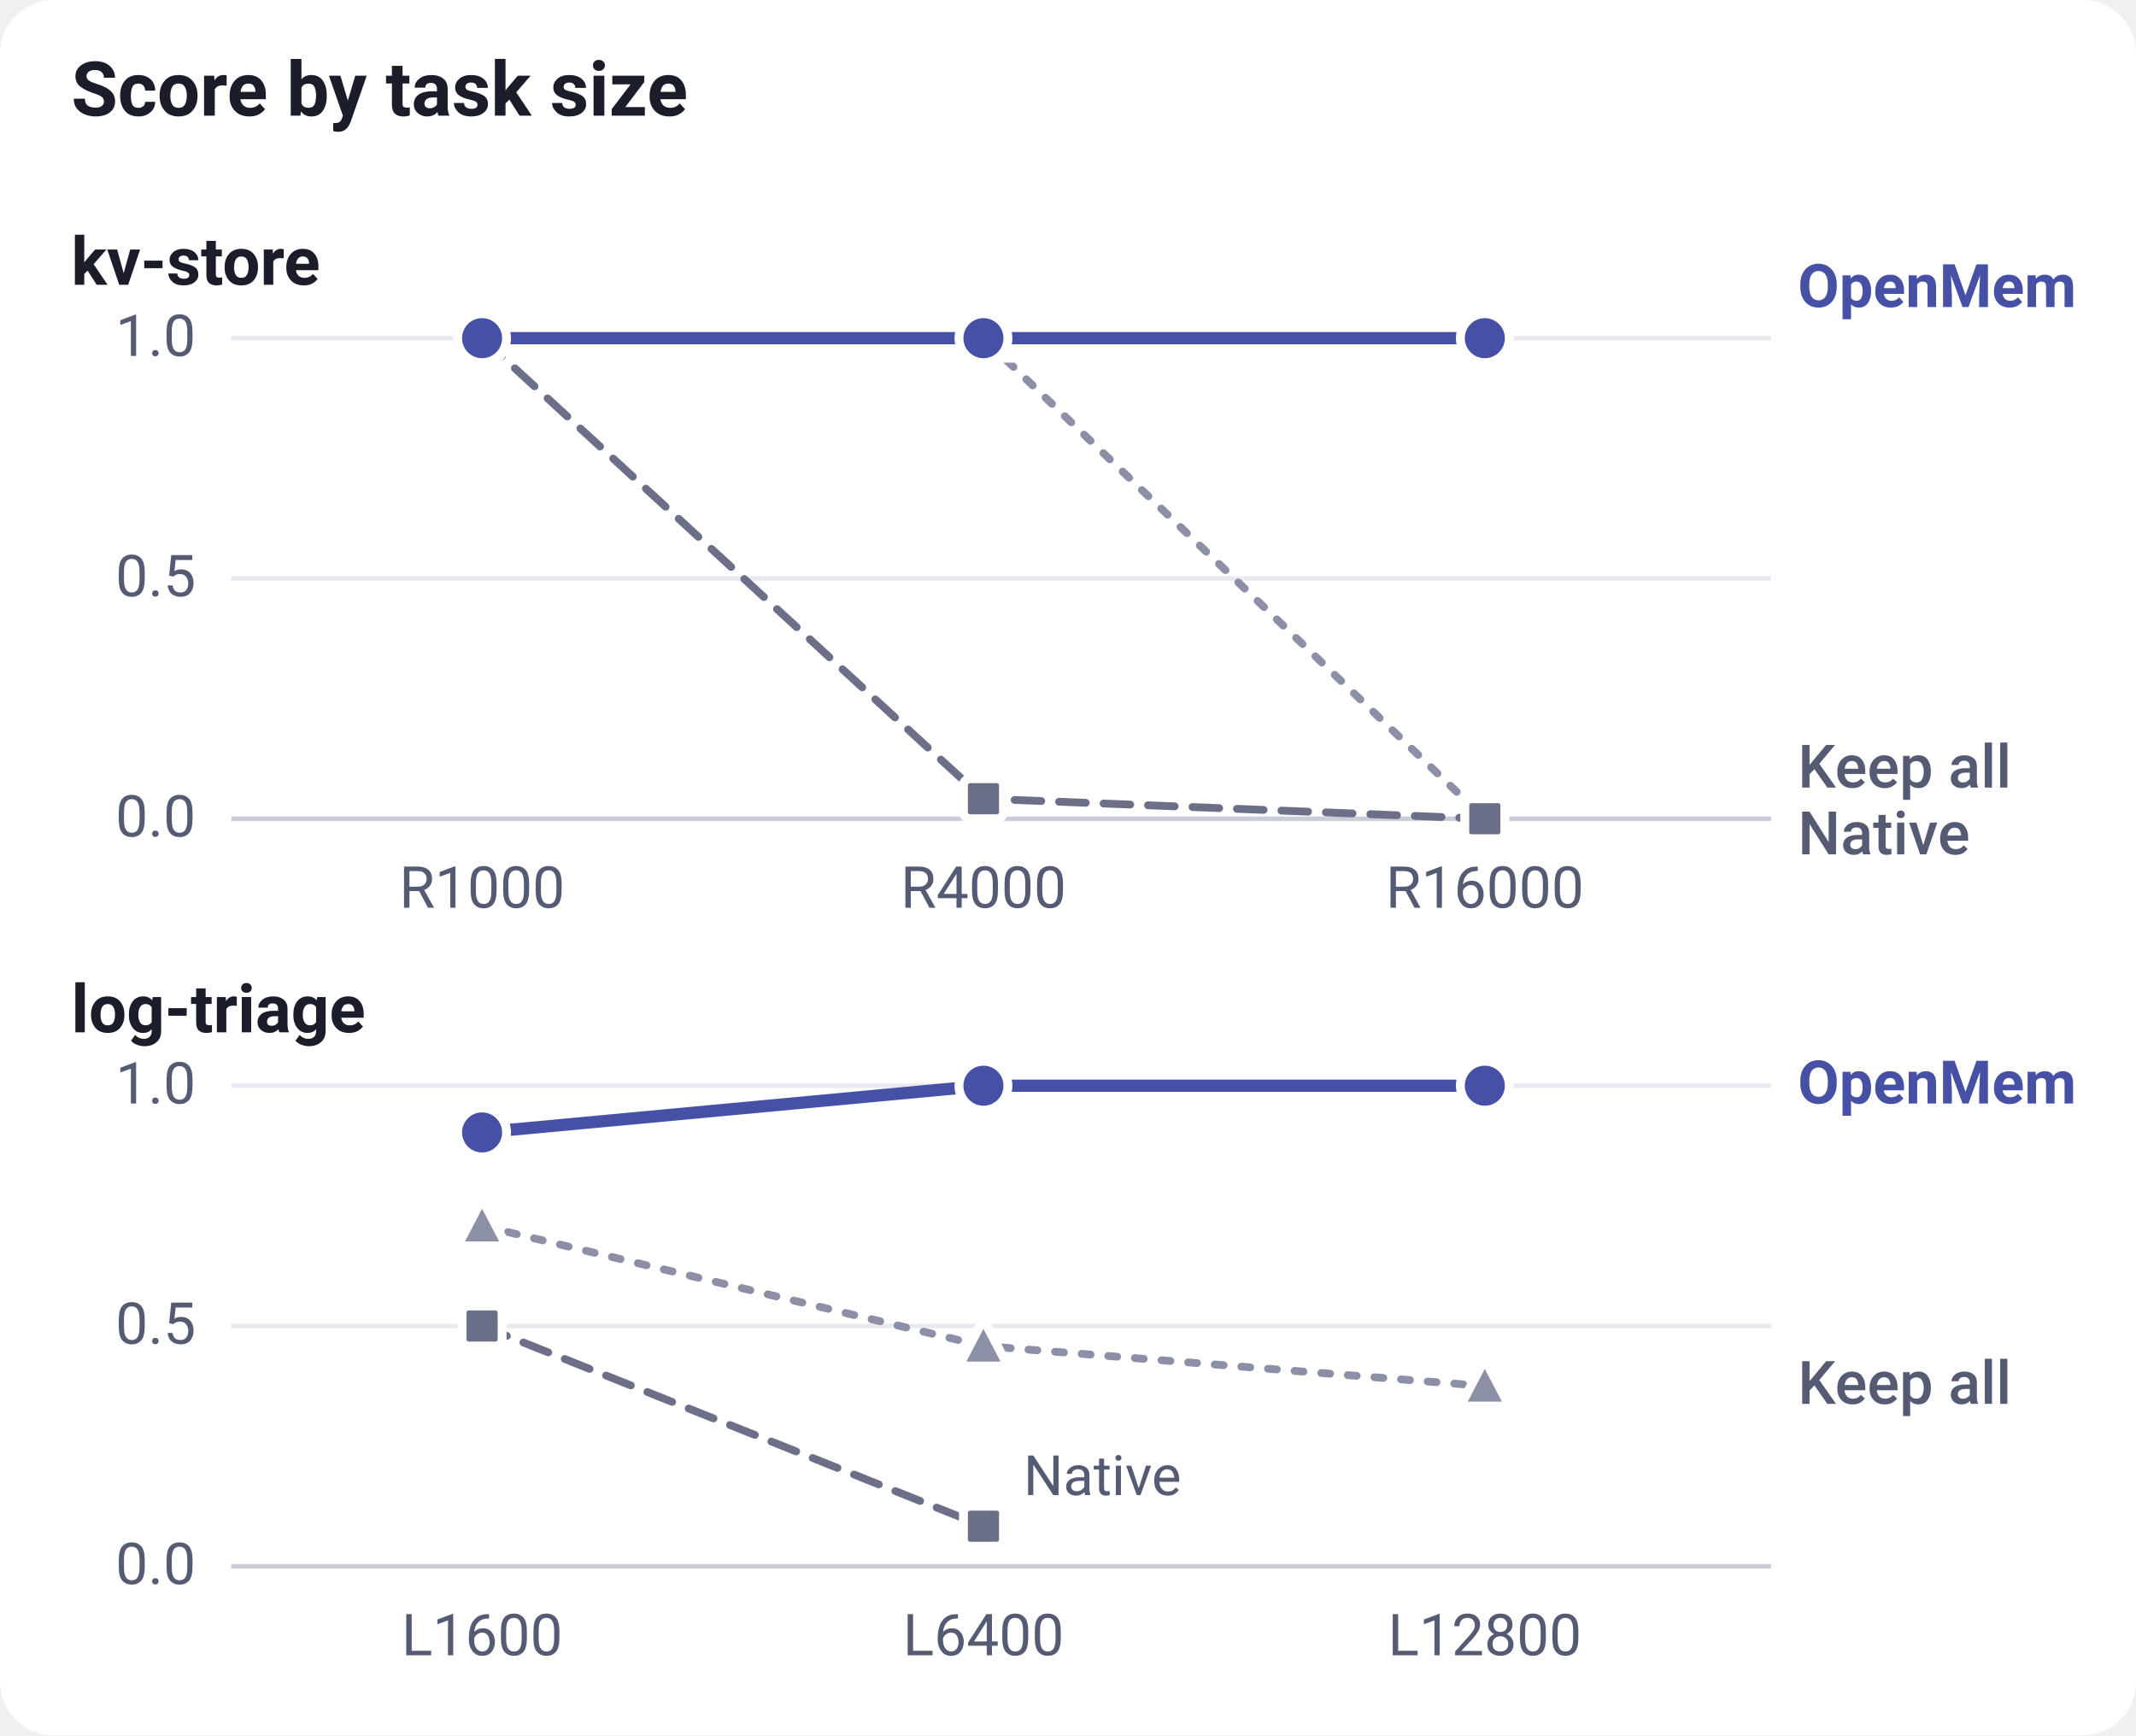
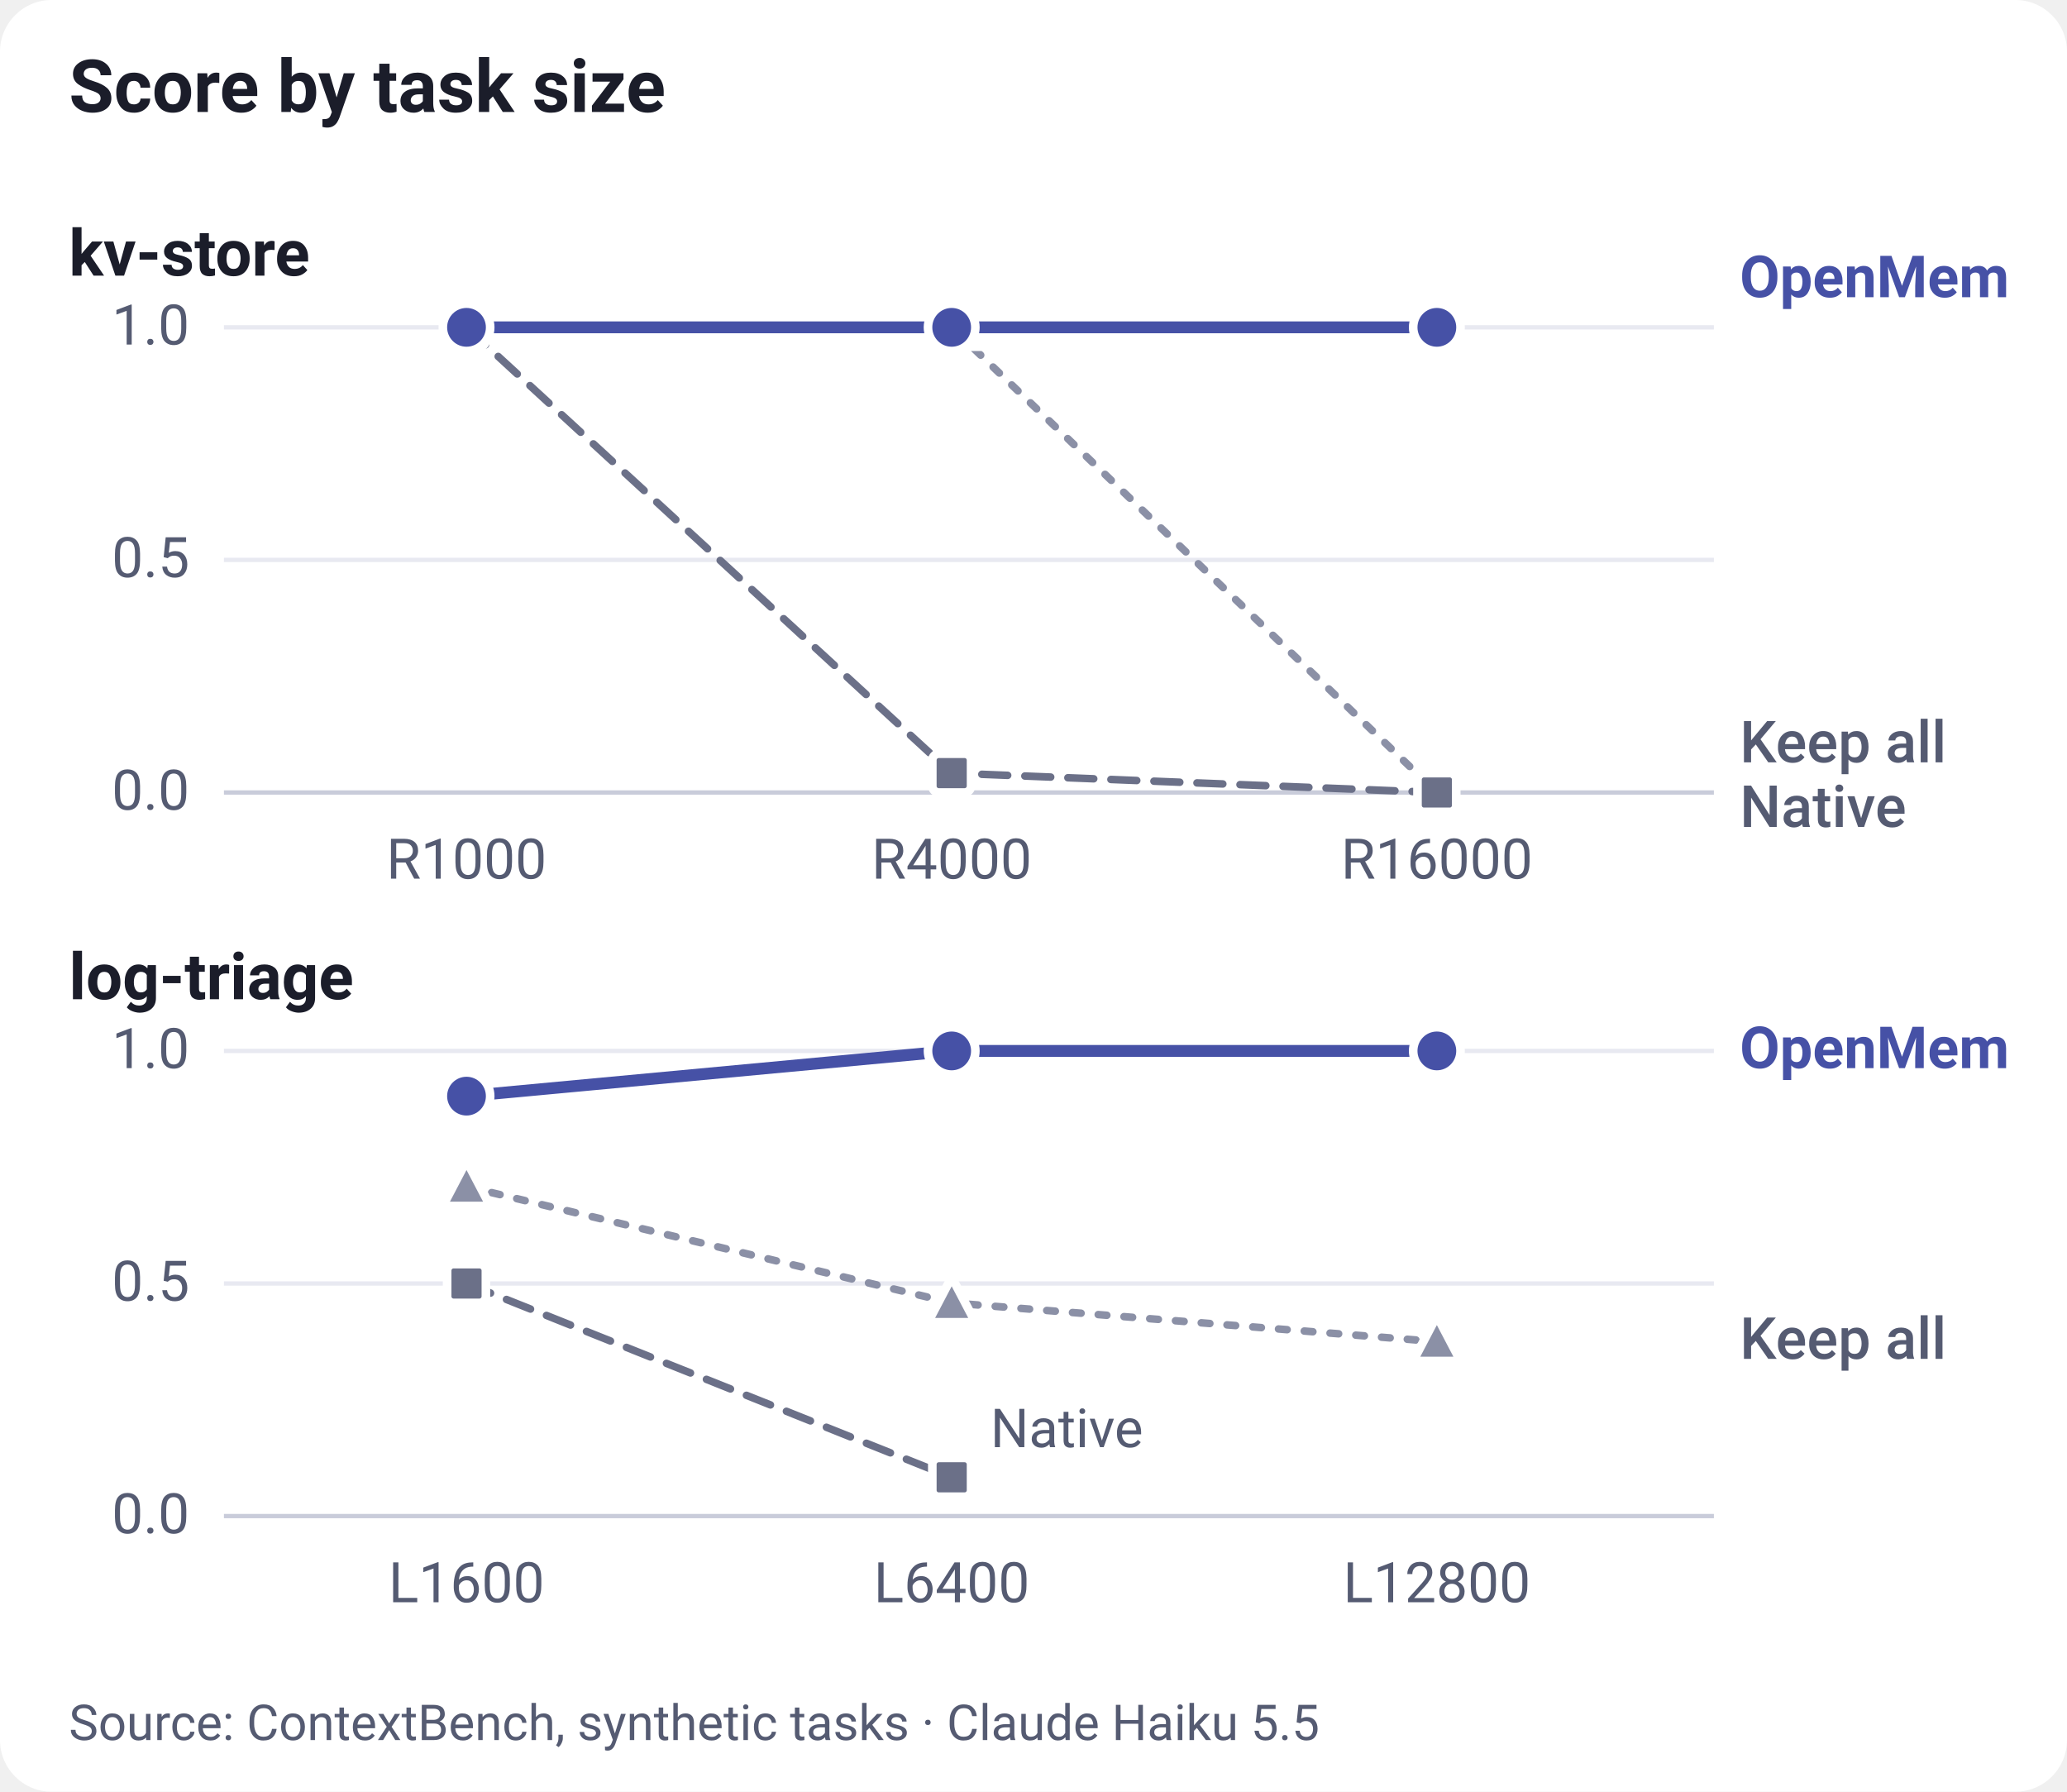
- <svg xmlns="http://www.w3.org/2000/svg" viewBox="0 0 480 390" width="480" height="390" role="img" aria-label="Score by task size" font-family="'DM Sans', system-ui, -apple-system, 'Segoe UI', Roboto, sans-serif">
-   <rect width="480" height="390" rx="12" fill="#ffffff" />
+ <svg xmlns="http://www.w3.org/2000/svg" viewBox="0 0 480 416" width="480" height="416" role="img" aria-label="Score by task size" font-family="'DM Sans', system-ui, -apple-system, 'Segoe UI', Roboto, sans-serif">
+   <rect width="480" height="416" rx="12" fill="#ffffff" />
  <text x="16" y="26" font-size="17" font-weight="700" fill="#1b1d2a">Score by task size</text>
  <text x="16" y="64" font-size="15" font-weight="700" fill="#1b1d2a">kv-store</text>
  <line x1="52" x2="398" y1="184" y2="184" stroke="#c9ccda" stroke-width="1" />
  <text x="44" y="188" font-size="13" text-anchor="end" fill="#555b72">0.0</text>
  <line x1="52" x2="398" y1="130" y2="130" stroke="#e8e9f1" stroke-width="1" />
  <text x="44" y="134" font-size="13" text-anchor="end" fill="#555b72">0.5</text>
  <line x1="52" x2="398" y1="76" y2="76" stroke="#e8e9f1" stroke-width="1" />
  <text x="44" y="80" font-size="13" text-anchor="end" fill="#555b72">1.0</text>
  <text x="108.333" y="204" font-size="13" text-anchor="middle" fill="#555b72">R1000</text>
  <text x="221" y="204" font-size="13" text-anchor="middle" fill="#555b72">R4000</text>
  <text x="333.667" y="204" font-size="13" text-anchor="middle" fill="#555b72">R16000</text>
  <polyline points="108.333,76 221,76 333.667,184" fill="none" stroke="#8b90a6" stroke-width="1.75" stroke-dasharray="2 4" stroke-linecap="round" stroke-linejoin="round" />
  <path d="M108.333 70 L113.833 80.5 L102.833 80.5 Z" fill="#8b90a6" stroke="#ffffff" stroke-width="2" />
  <path d="M221 70 L226.5 80.5 L215.5 80.5 Z" fill="#8b90a6" stroke="#ffffff" stroke-width="2" />
  <path d="M333.667 178 L339.167 188.5 L328.167 188.5 Z" fill="#8b90a6" stroke="#ffffff" stroke-width="2" />
  <polyline points="108.333,76 221,179.5 333.667,184" fill="none" stroke="#6b7088" stroke-width="1.75" stroke-dasharray="6 4" stroke-linecap="round" stroke-linejoin="round" />
  <rect x="103.833" y="71.5" width="9" height="9" rx="1.5" fill="#6b7088" stroke="#ffffff" stroke-width="2" />
  <rect x="216.5" y="175" width="9" height="9" rx="1.5" fill="#6b7088" stroke="#ffffff" stroke-width="2" />
  <rect x="329.167" y="179.5" width="9" height="9" rx="1.5" fill="#6b7088" stroke="#ffffff" stroke-width="2" />
  <polyline points="108.333,76 221,76 333.667,76" fill="none" stroke="#4651a6" stroke-width="2.75" stroke-linecap="round" stroke-linejoin="round" />
  <circle cx="108.333" cy="76" r="5.5" fill="#4651a6" stroke="#ffffff" stroke-width="2" />
  <circle cx="221" cy="76" r="5.5" fill="#4651a6" stroke="#ffffff" stroke-width="2" />
  <circle cx="333.667" cy="76" r="5.5" fill="#4651a6" stroke="#ffffff" stroke-width="2" />
  <text x="404" y="69" font-size="13.5" font-weight="700" fill="#4651a6">OpenMem</text>
  <text x="404" y="177" font-size="13.5" font-weight="500" fill="#555b72">Keep all</text>
  <text x="404" y="192" font-size="13.5" font-weight="500" fill="#555b72">Native</text>
  <text x="16" y="232" font-size="15" font-weight="700" fill="#1b1d2a">log-triage</text>
  <line x1="52" x2="398" y1="352" y2="352" stroke="#c9ccda" stroke-width="1" />
  <text x="44" y="356" font-size="13" text-anchor="end" fill="#555b72">0.0</text>
  <line x1="52" x2="398" y1="298" y2="298" stroke="#e8e9f1" stroke-width="1" />
  <text x="44" y="302" font-size="13" text-anchor="end" fill="#555b72">0.5</text>
  <line x1="52" x2="398" y1="244" y2="244" stroke="#e8e9f1" stroke-width="1" />
  <text x="44" y="248" font-size="13" text-anchor="end" fill="#555b72">1.0</text>
  <text x="108.333" y="372" font-size="13" text-anchor="middle" fill="#555b72">L1600</text>
  <text x="221" y="372" font-size="13" text-anchor="middle" fill="#555b72">L6400</text>
  <text x="333.667" y="372" font-size="13" text-anchor="middle" fill="#555b72">L12800</text>
  <polyline points="108.333,275.5 221,302.5 333.667,311.5" fill="none" stroke="#8b90a6" stroke-width="1.75" stroke-dasharray="2 4" stroke-linecap="round" stroke-linejoin="round" />
  <path d="M108.333 269.5 L113.833 280 L102.833 280 Z" fill="#8b90a6" stroke="#ffffff" stroke-width="2" />
  <path d="M221 296.5 L226.5 307 L215.5 307 Z" fill="#8b90a6" stroke="#ffffff" stroke-width="2" />
  <path d="M333.667 305.5 L339.167 316 L328.167 316 Z" fill="#8b90a6" stroke="#ffffff" stroke-width="2" />
  <polyline points="108.333,298 221,343" fill="none" stroke="#6b7088" stroke-width="1.75" stroke-dasharray="6 4" stroke-linecap="round" stroke-linejoin="round" />
  <rect x="103.833" y="293.5" width="9" height="9" rx="1.5" fill="#6b7088" stroke="#ffffff" stroke-width="2" />
  <rect x="216.5" y="338.5" width="9" height="9" rx="1.5" fill="#6b7088" stroke="#ffffff" stroke-width="2" />
  <polyline points="108.333,254.5 221,244 333.667,244" fill="none" stroke="#4651a6" stroke-width="2.75" stroke-linecap="round" stroke-linejoin="round" />
  <circle cx="108.333" cy="254.5" r="5.5" fill="#4651a6" stroke="#ffffff" stroke-width="2" />
  <circle cx="221" cy="244" r="5.5" fill="#4651a6" stroke="#ffffff" stroke-width="2" />
  <circle cx="333.667" cy="244" r="5.5" fill="#4651a6" stroke="#ffffff" stroke-width="2" />
  <text x="404" y="248" font-size="13.5" font-weight="700" fill="#4651a6">OpenMem</text>
  <text x="404" y="315.5" font-size="13.5" font-weight="500" fill="#555b72">Keep all</text>
  <text x="230" y="336" font-size="12.5" fill="#555b72" stroke="#ffffff" stroke-width="3" paint-order="stroke">Native</text>
+   <text x="16" y="404" font-size="11.5" fill="#555b72">Source: ContextBench, synthetic tasks · Claude Haiku 5.5</text>
</svg>
